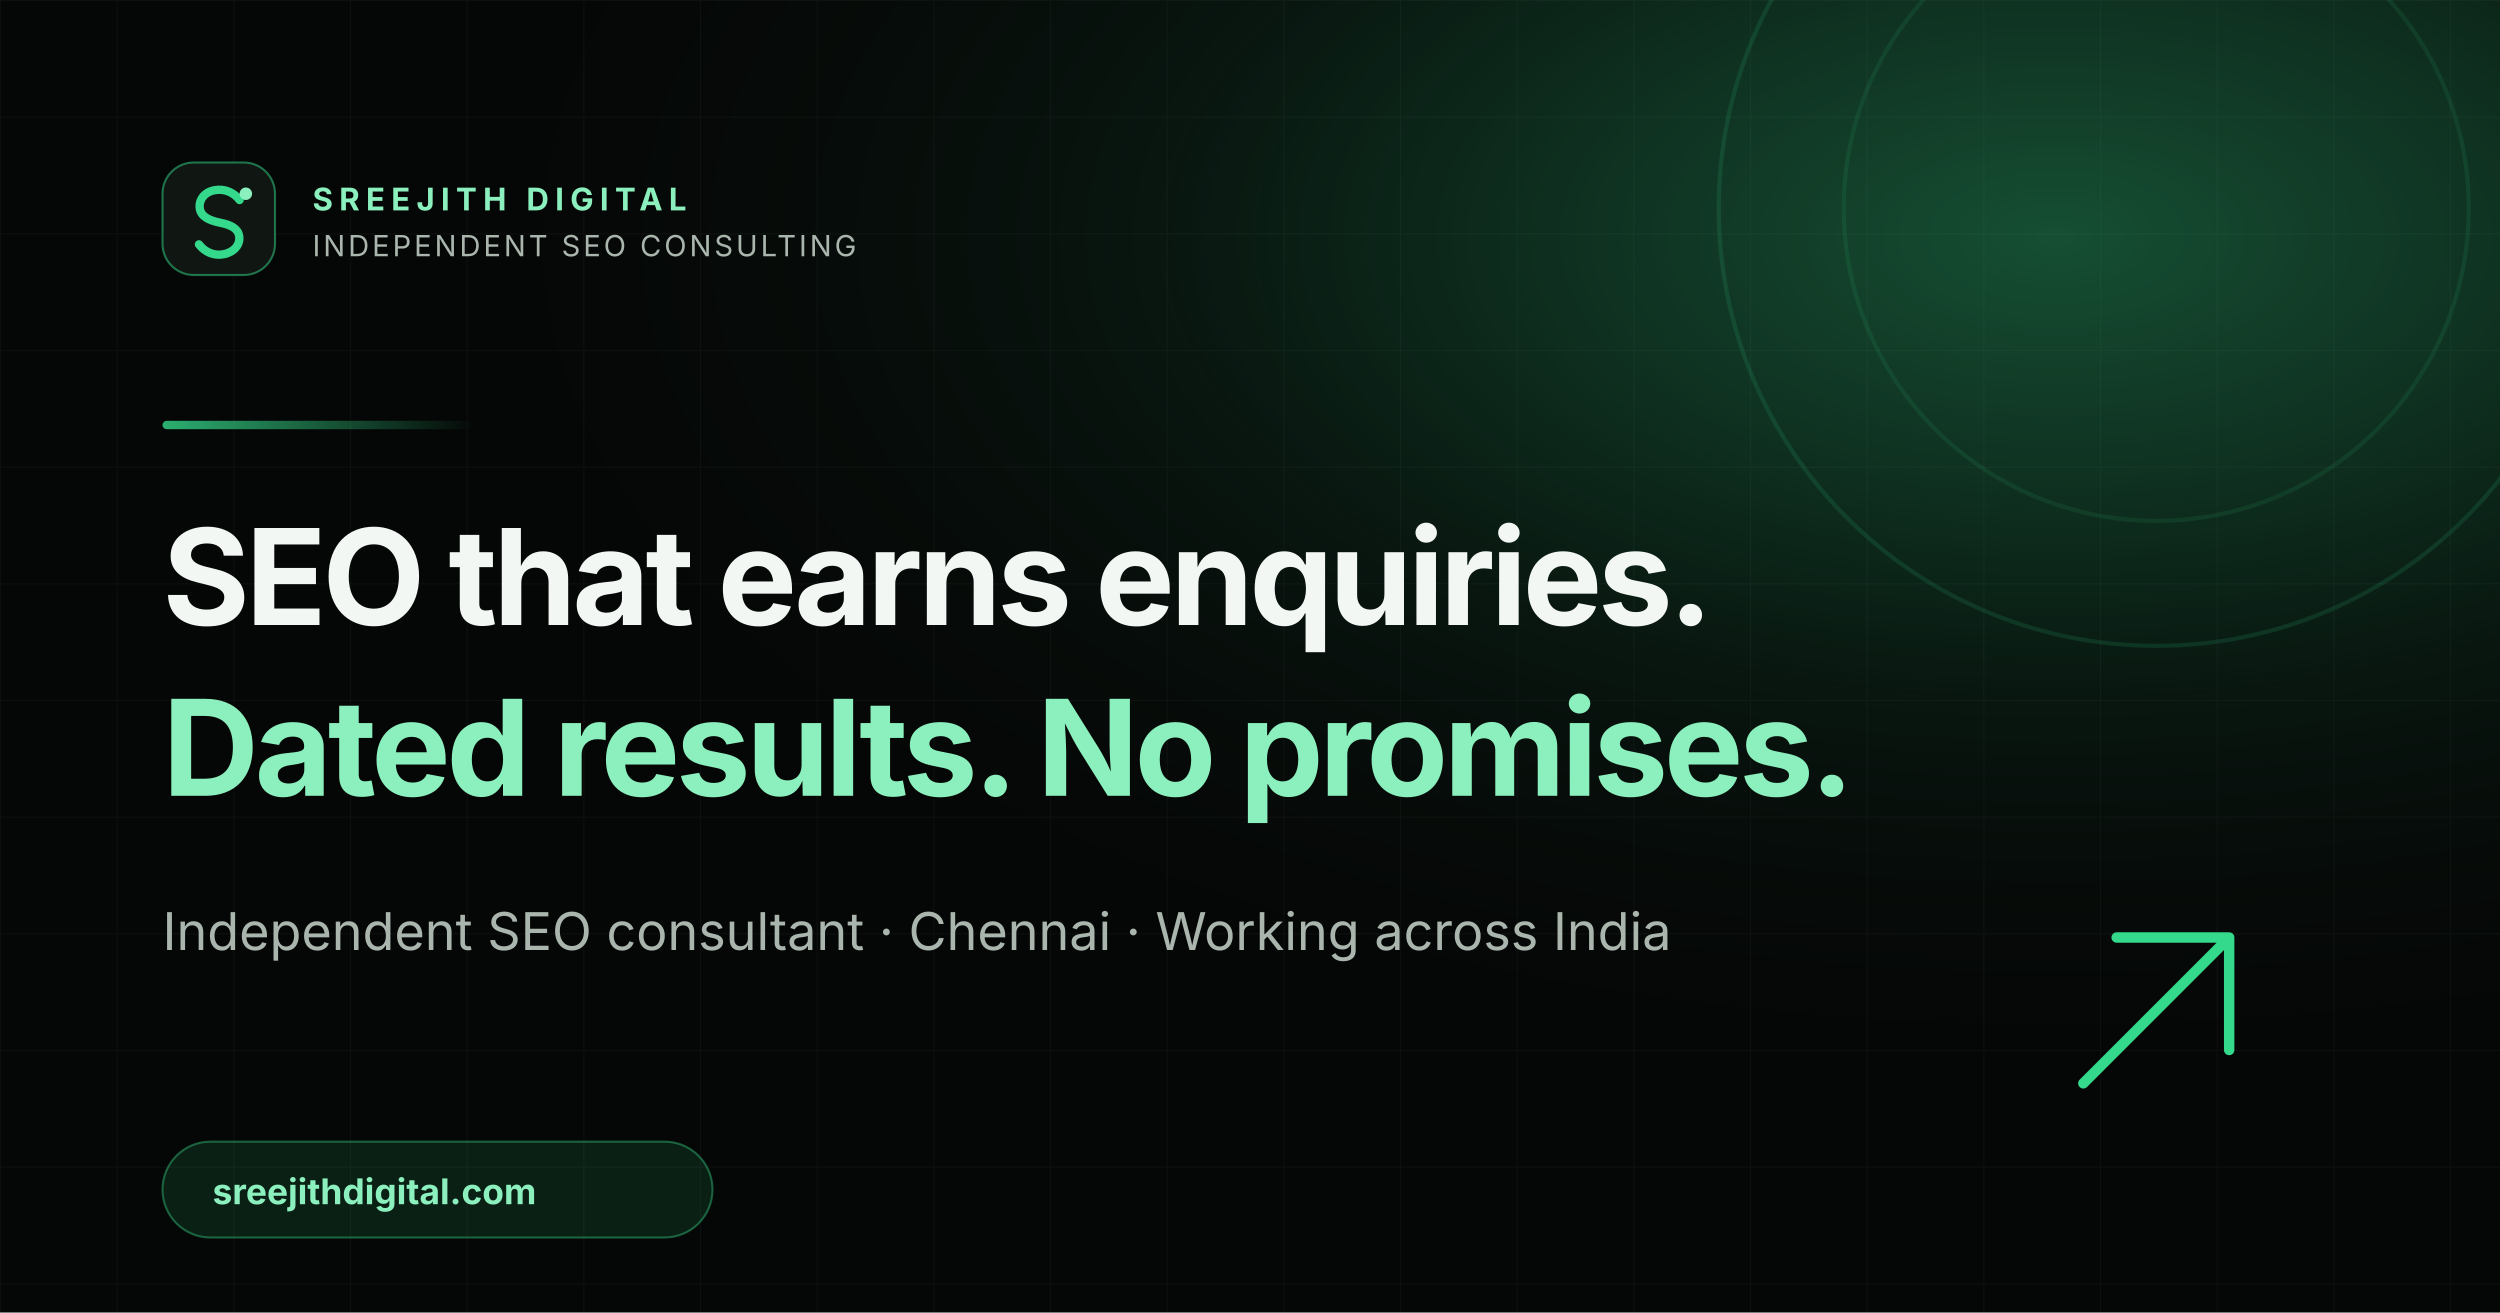
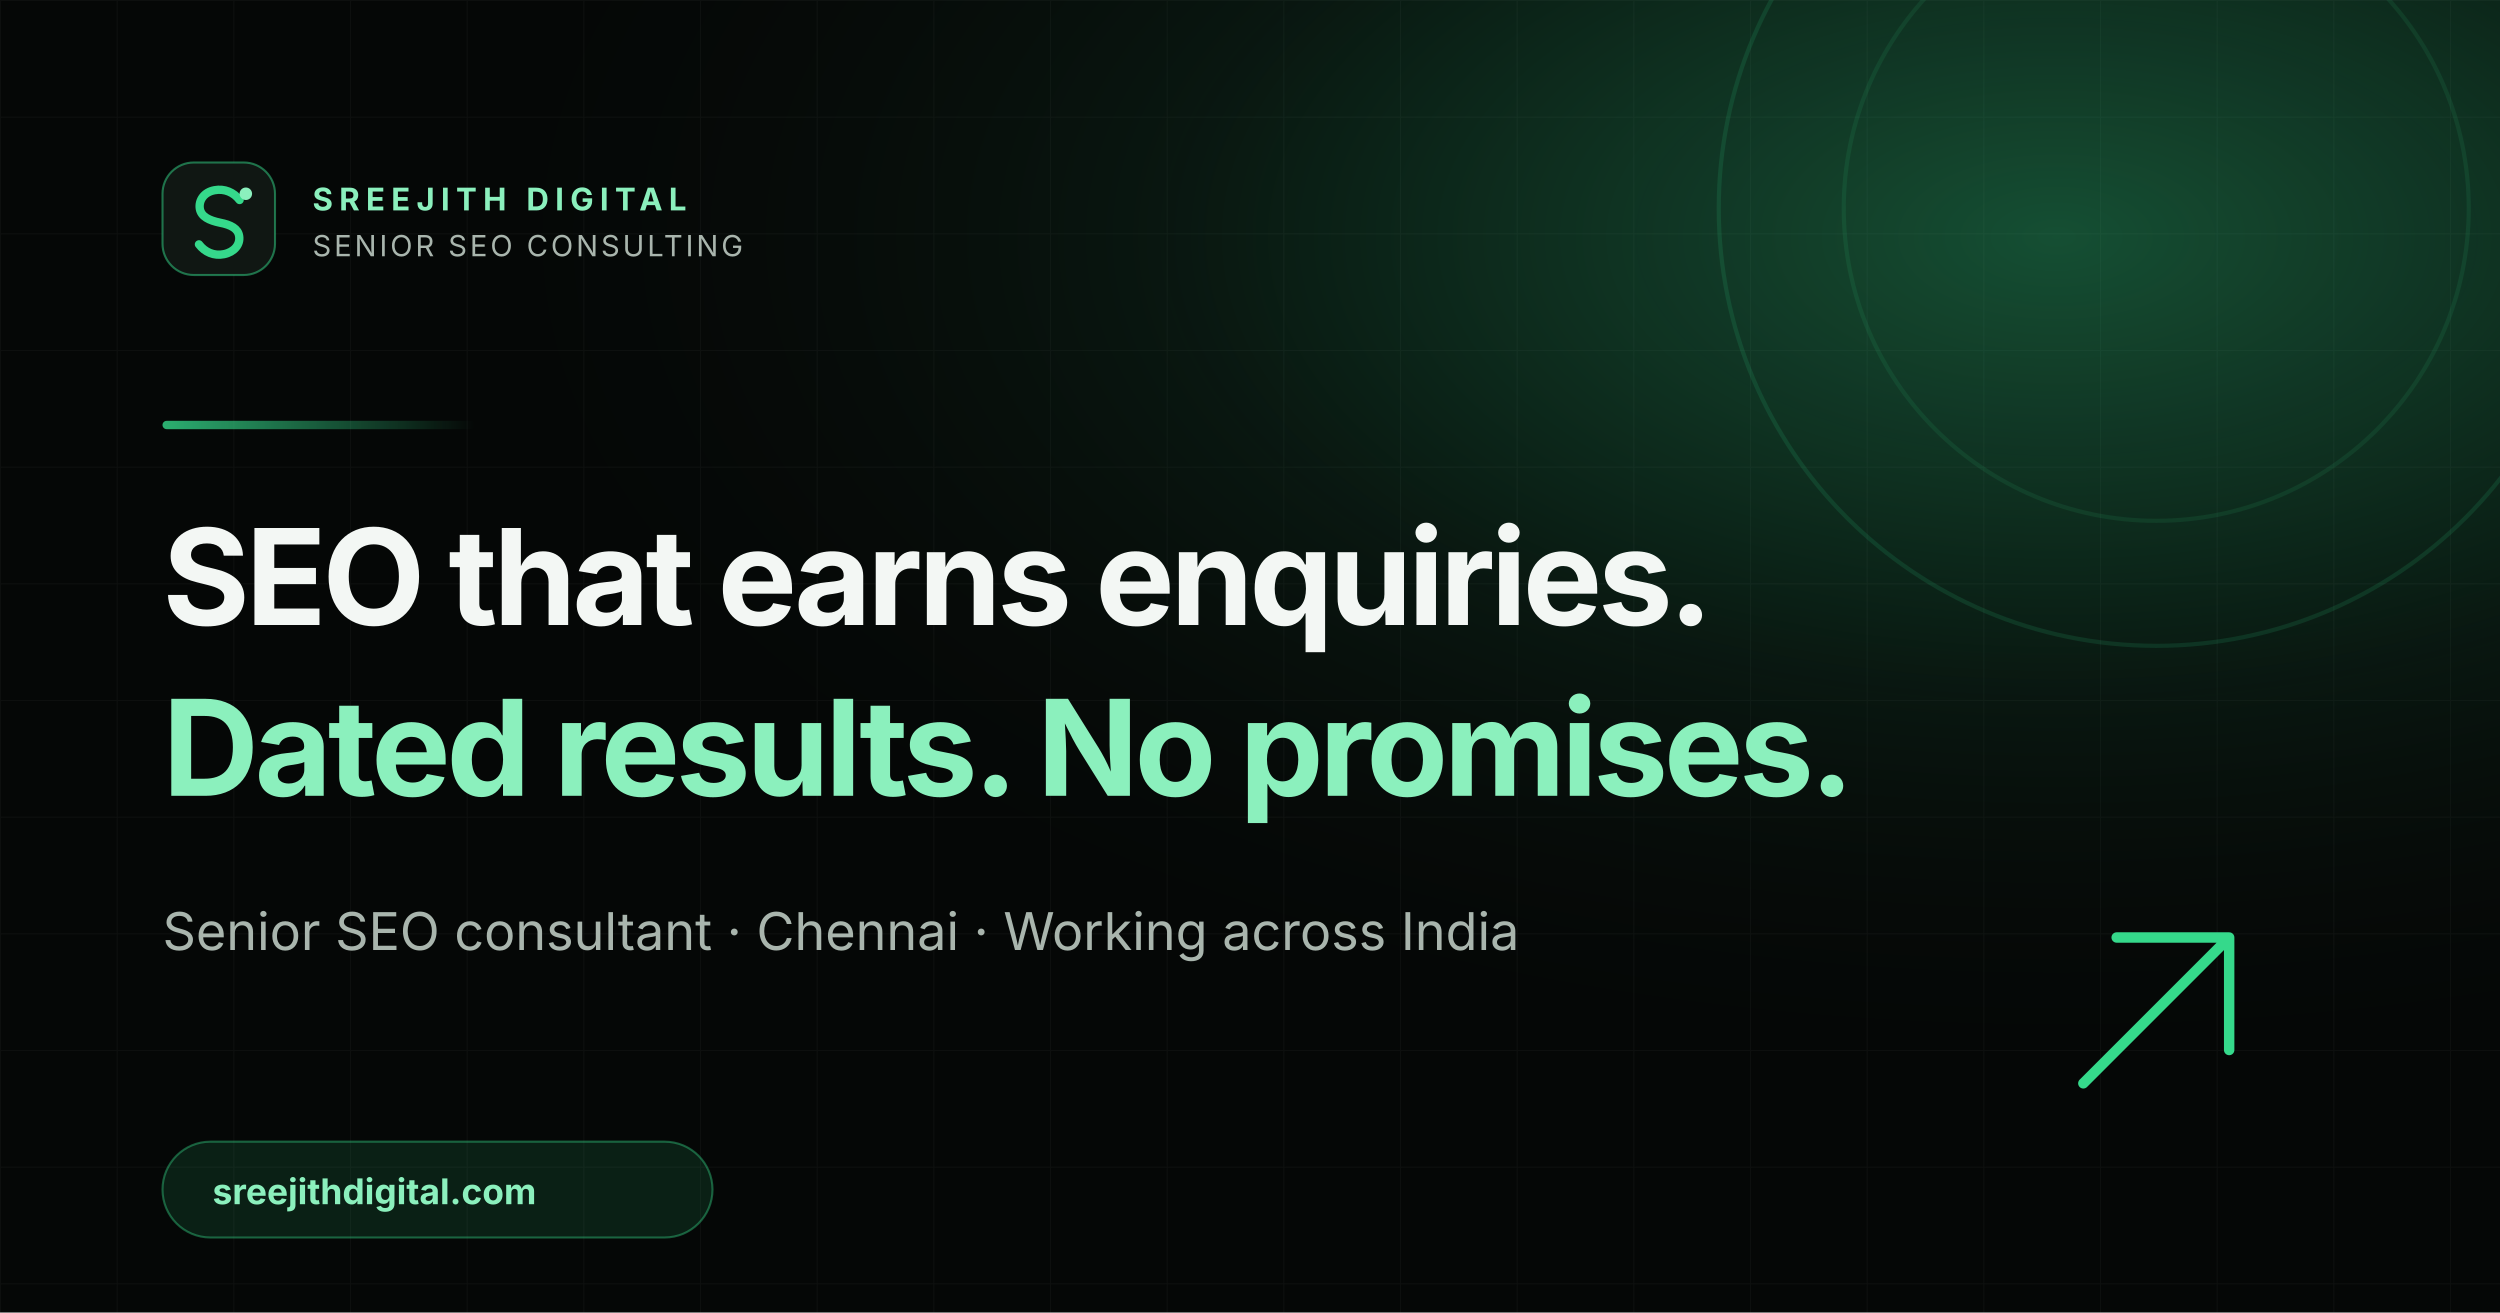
<svg xmlns="http://www.w3.org/2000/svg" width="1200" height="630" viewBox="0 0 1200 630" role="img" aria-labelledby="title desc">
  <defs>
    <radialGradient id="glow" cx="82%" cy="18%" r="65%">
      <stop offset="0" stop-color="#35d98b" stop-opacity=".34" />
      <stop offset=".55" stop-color="#35d98b" stop-opacity=".07" />
      <stop offset="1" stop-color="#050706" stop-opacity="0" />
    </radialGradient>
    <linearGradient id="line" x1="0" y1="0" x2="1" y2="0">
      <stop offset="0" stop-color="#35d98b" stop-opacity=".8" />
      <stop offset="1" stop-color="#35d98b" stop-opacity="0" />
    </linearGradient>
    <pattern id="grid" width="56" height="56" patternUnits="userSpaceOnUse">
      <path d="M56 0H0V56" fill="none" stroke="#ffffff" stroke-opacity=".035" stroke-width="1" />
    </pattern>
  </defs>
  <rect width="1200" height="630" fill="#050706" />
  <rect width="1200" height="630" fill="url(#grid)" />
  <rect width="1200" height="630" fill="url(#glow)" />
  <circle cx="1035" cy="100" r="210" fill="none" stroke="#35d98b" stroke-opacity=".13" stroke-width="2" />
  <circle cx="1035" cy="100" r="150" fill="none" stroke="#35d98b" stroke-opacity=".1" stroke-width="2" />
  <g transform="translate(78 78)">
    <rect width="54" height="54" rx="15" fill="#101713" stroke="#35d98b" stroke-opacity=".5" />
    <path d="M37 18c-2.8-3.7-7.3-5.6-12-4.7-5 .9-7.7 4.8-7.1 8.8.6 3.9 4.5 5.7 9.7 6.8 5.2 1 8.7 2.8 9.2 6.5.6 3.9-2.3 7.6-7.3 8.6-4.8 1-9.2-1-12-4.7" fill="none" stroke="#35d98b" stroke-width="4" stroke-linecap="round" />
    <circle cx="40" cy="15" r="3" fill="#8bf0bd" />
    <text x="72" y="23" fill="#8bf0bd" font-family="Inter, Arial, Helvetica, sans-serif" font-size="15" font-weight="700" letter-spacing="3">SREEJITH DIGITAL</text>
-     <text x="72" y="45" fill="#a9b5ad" font-family="Inter, Arial, Helvetica, sans-serif" font-size="14" letter-spacing="1.4">INDEPENDENT SEO CONSULTING</text>
+     <text x="72" y="45" fill="#a9b5ad" font-family="Inter, Arial, Helvetica, sans-serif" font-size="14" letter-spacing="1.4">SENIOR SEO CONSULTING</text>
  </g>
  <rect x="78" y="202" width="150" height="4" rx="2" fill="url(#line)" />
  <text x="78" y="300" fill="#f3f7f4" font-family="Inter, Arial, Helvetica, sans-serif" font-size="64" font-weight="700" letter-spacing="-2">SEO that earns enquiries.</text>
  <text x="78" y="382" fill="#8bf0bd" font-family="Inter, Arial, Helvetica, sans-serif" font-size="64" font-weight="700" letter-spacing="-2">Dated results. No promises.</text>
-   <text x="78" y="456" fill="#a9b5ad" font-family="Inter, Arial, Helvetica, sans-serif" font-size="25">Independent SEO consultant · Chennai · Working across India</text>
+   <text x="78" y="456" fill="#a9b5ad" font-family="Inter, Arial, Helvetica, sans-serif" font-size="25">Senior SEO consultant · Chennai · Working across India</text>
  <g transform="translate(78 548)">
    <rect width="264" height="46" rx="23" fill="#35d98b" fill-opacity=".12" stroke="#35d98b" stroke-opacity=".4" />
    <text x="24" y="30" fill="#8bf0bd" font-family="Inter, Arial, Helvetica, sans-serif" font-size="17" font-weight="700">sreejithdigital.com</text>
  </g>
  <path d="M1000 520l70-70m0 0h-54m54 0v54" fill="none" stroke="#35d98b" stroke-width="5" stroke-linecap="round" stroke-linejoin="round" />
</svg>
